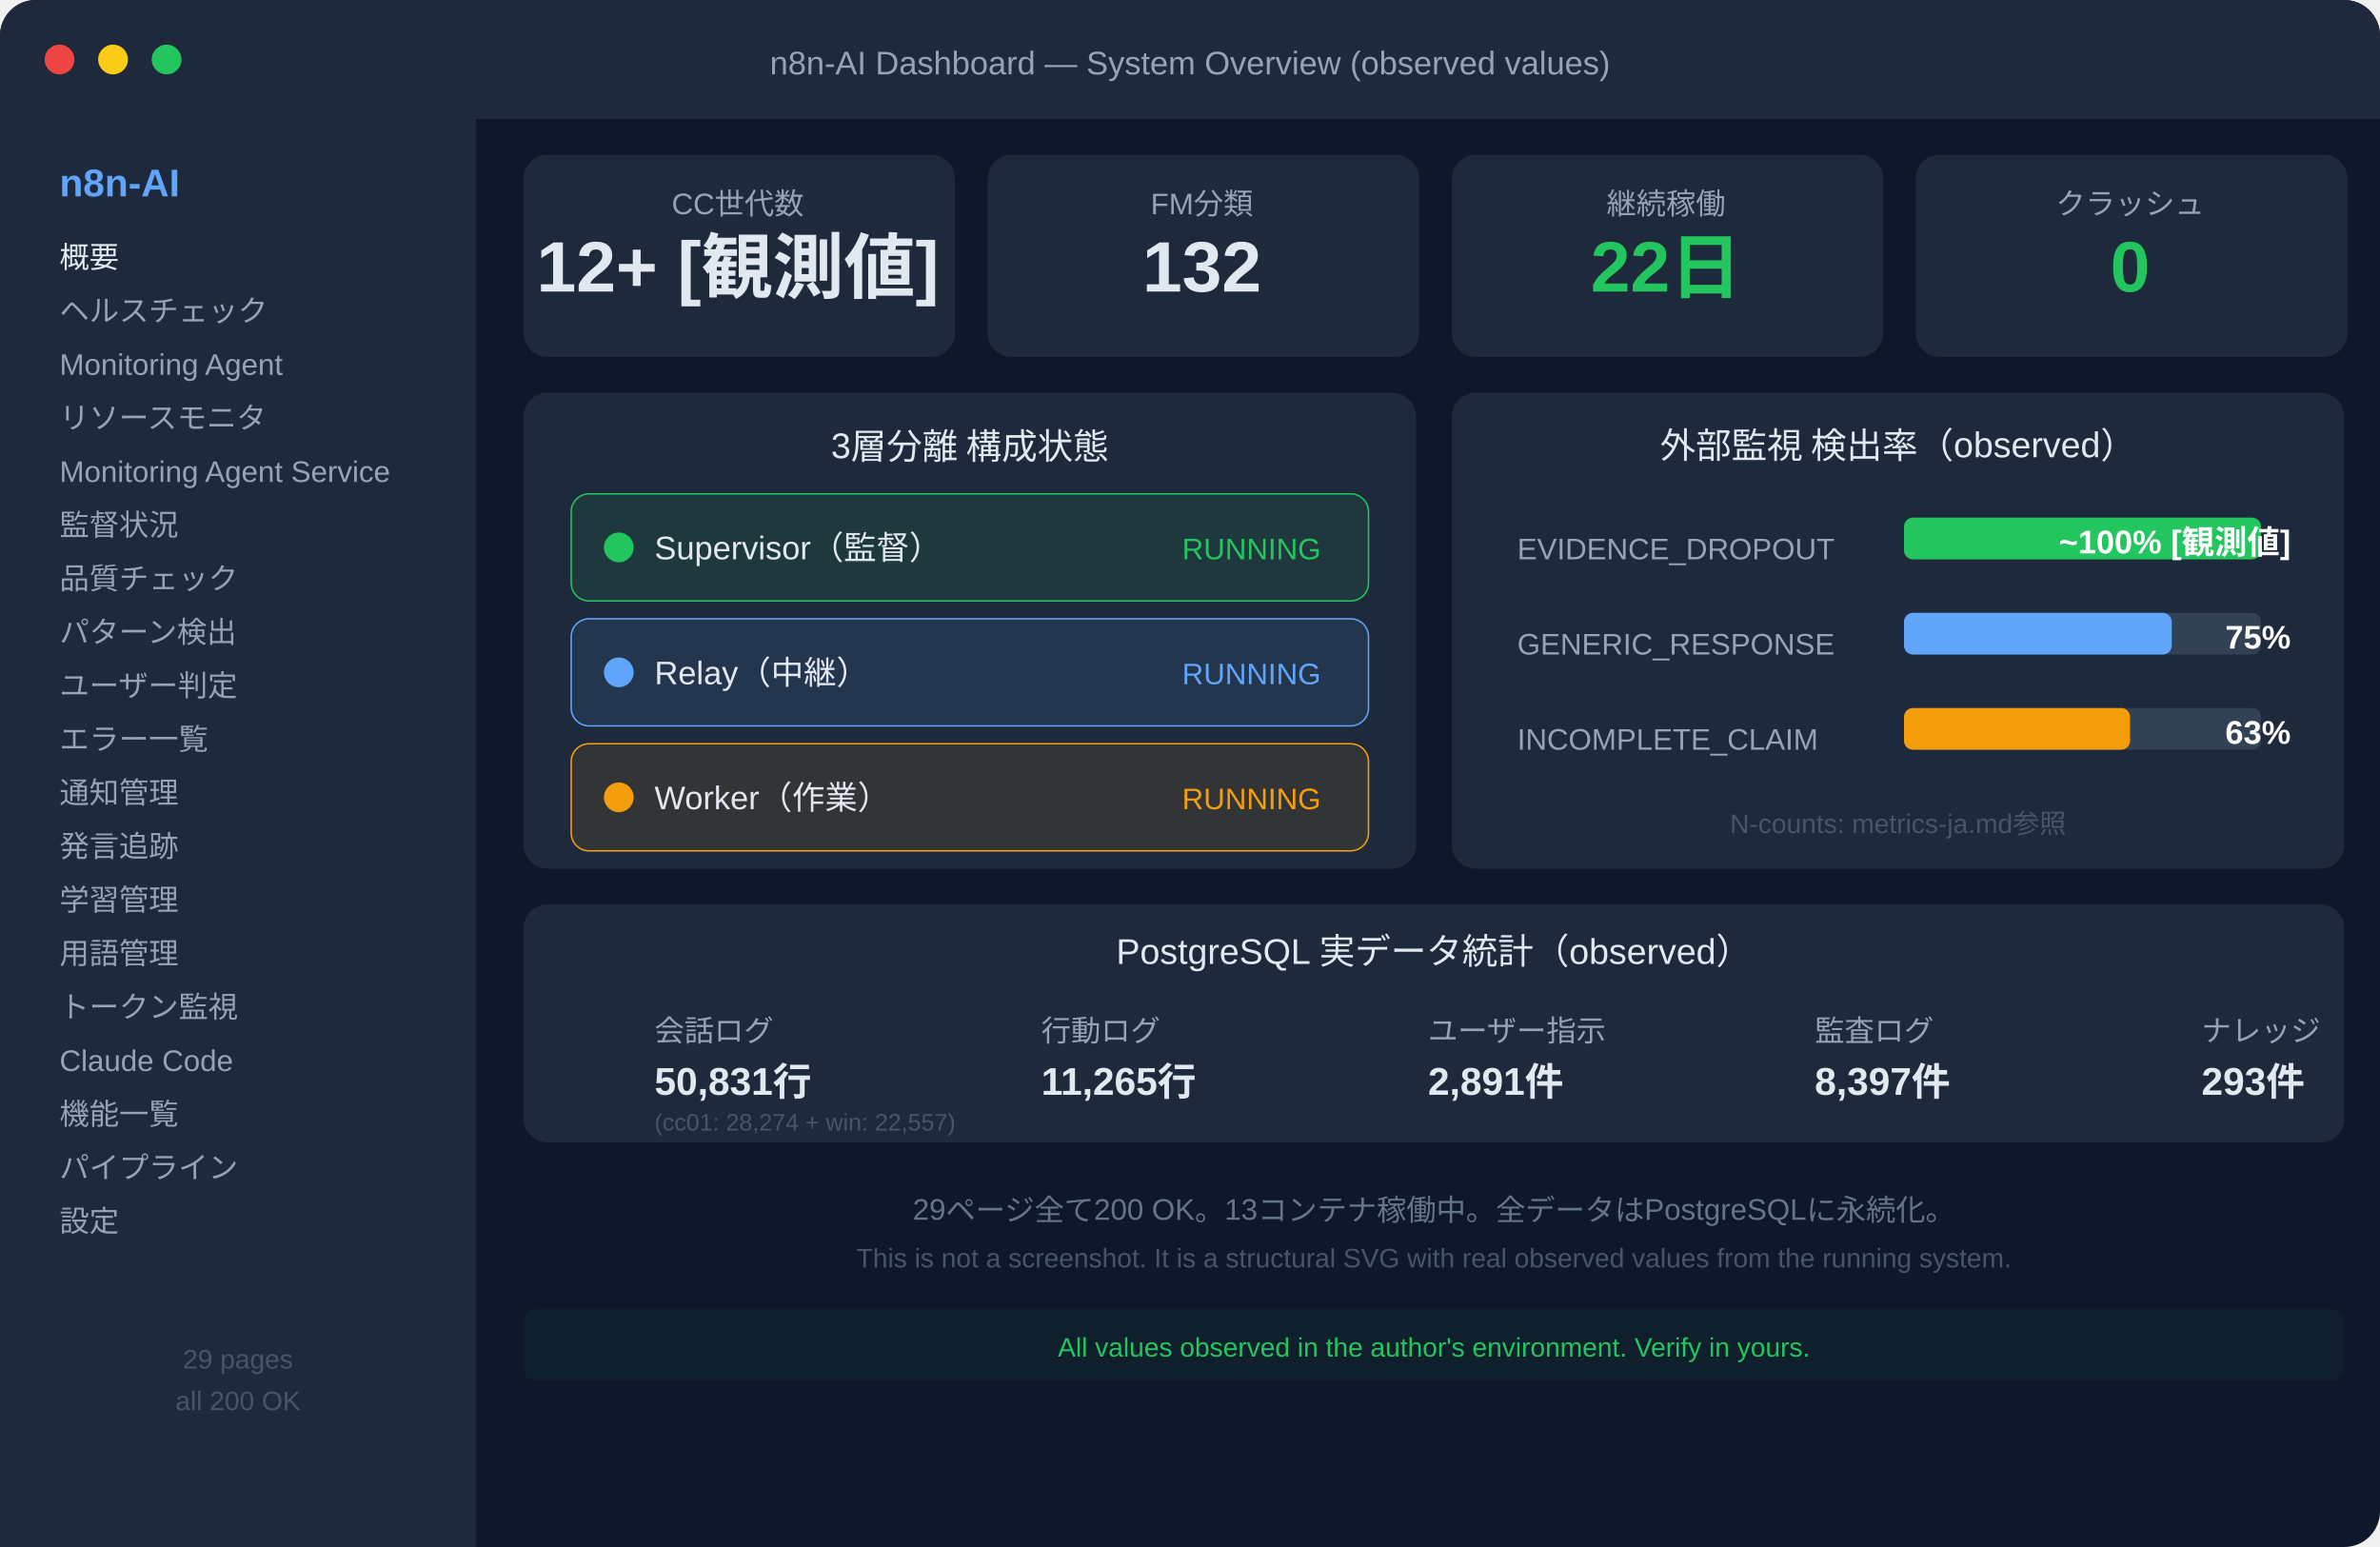
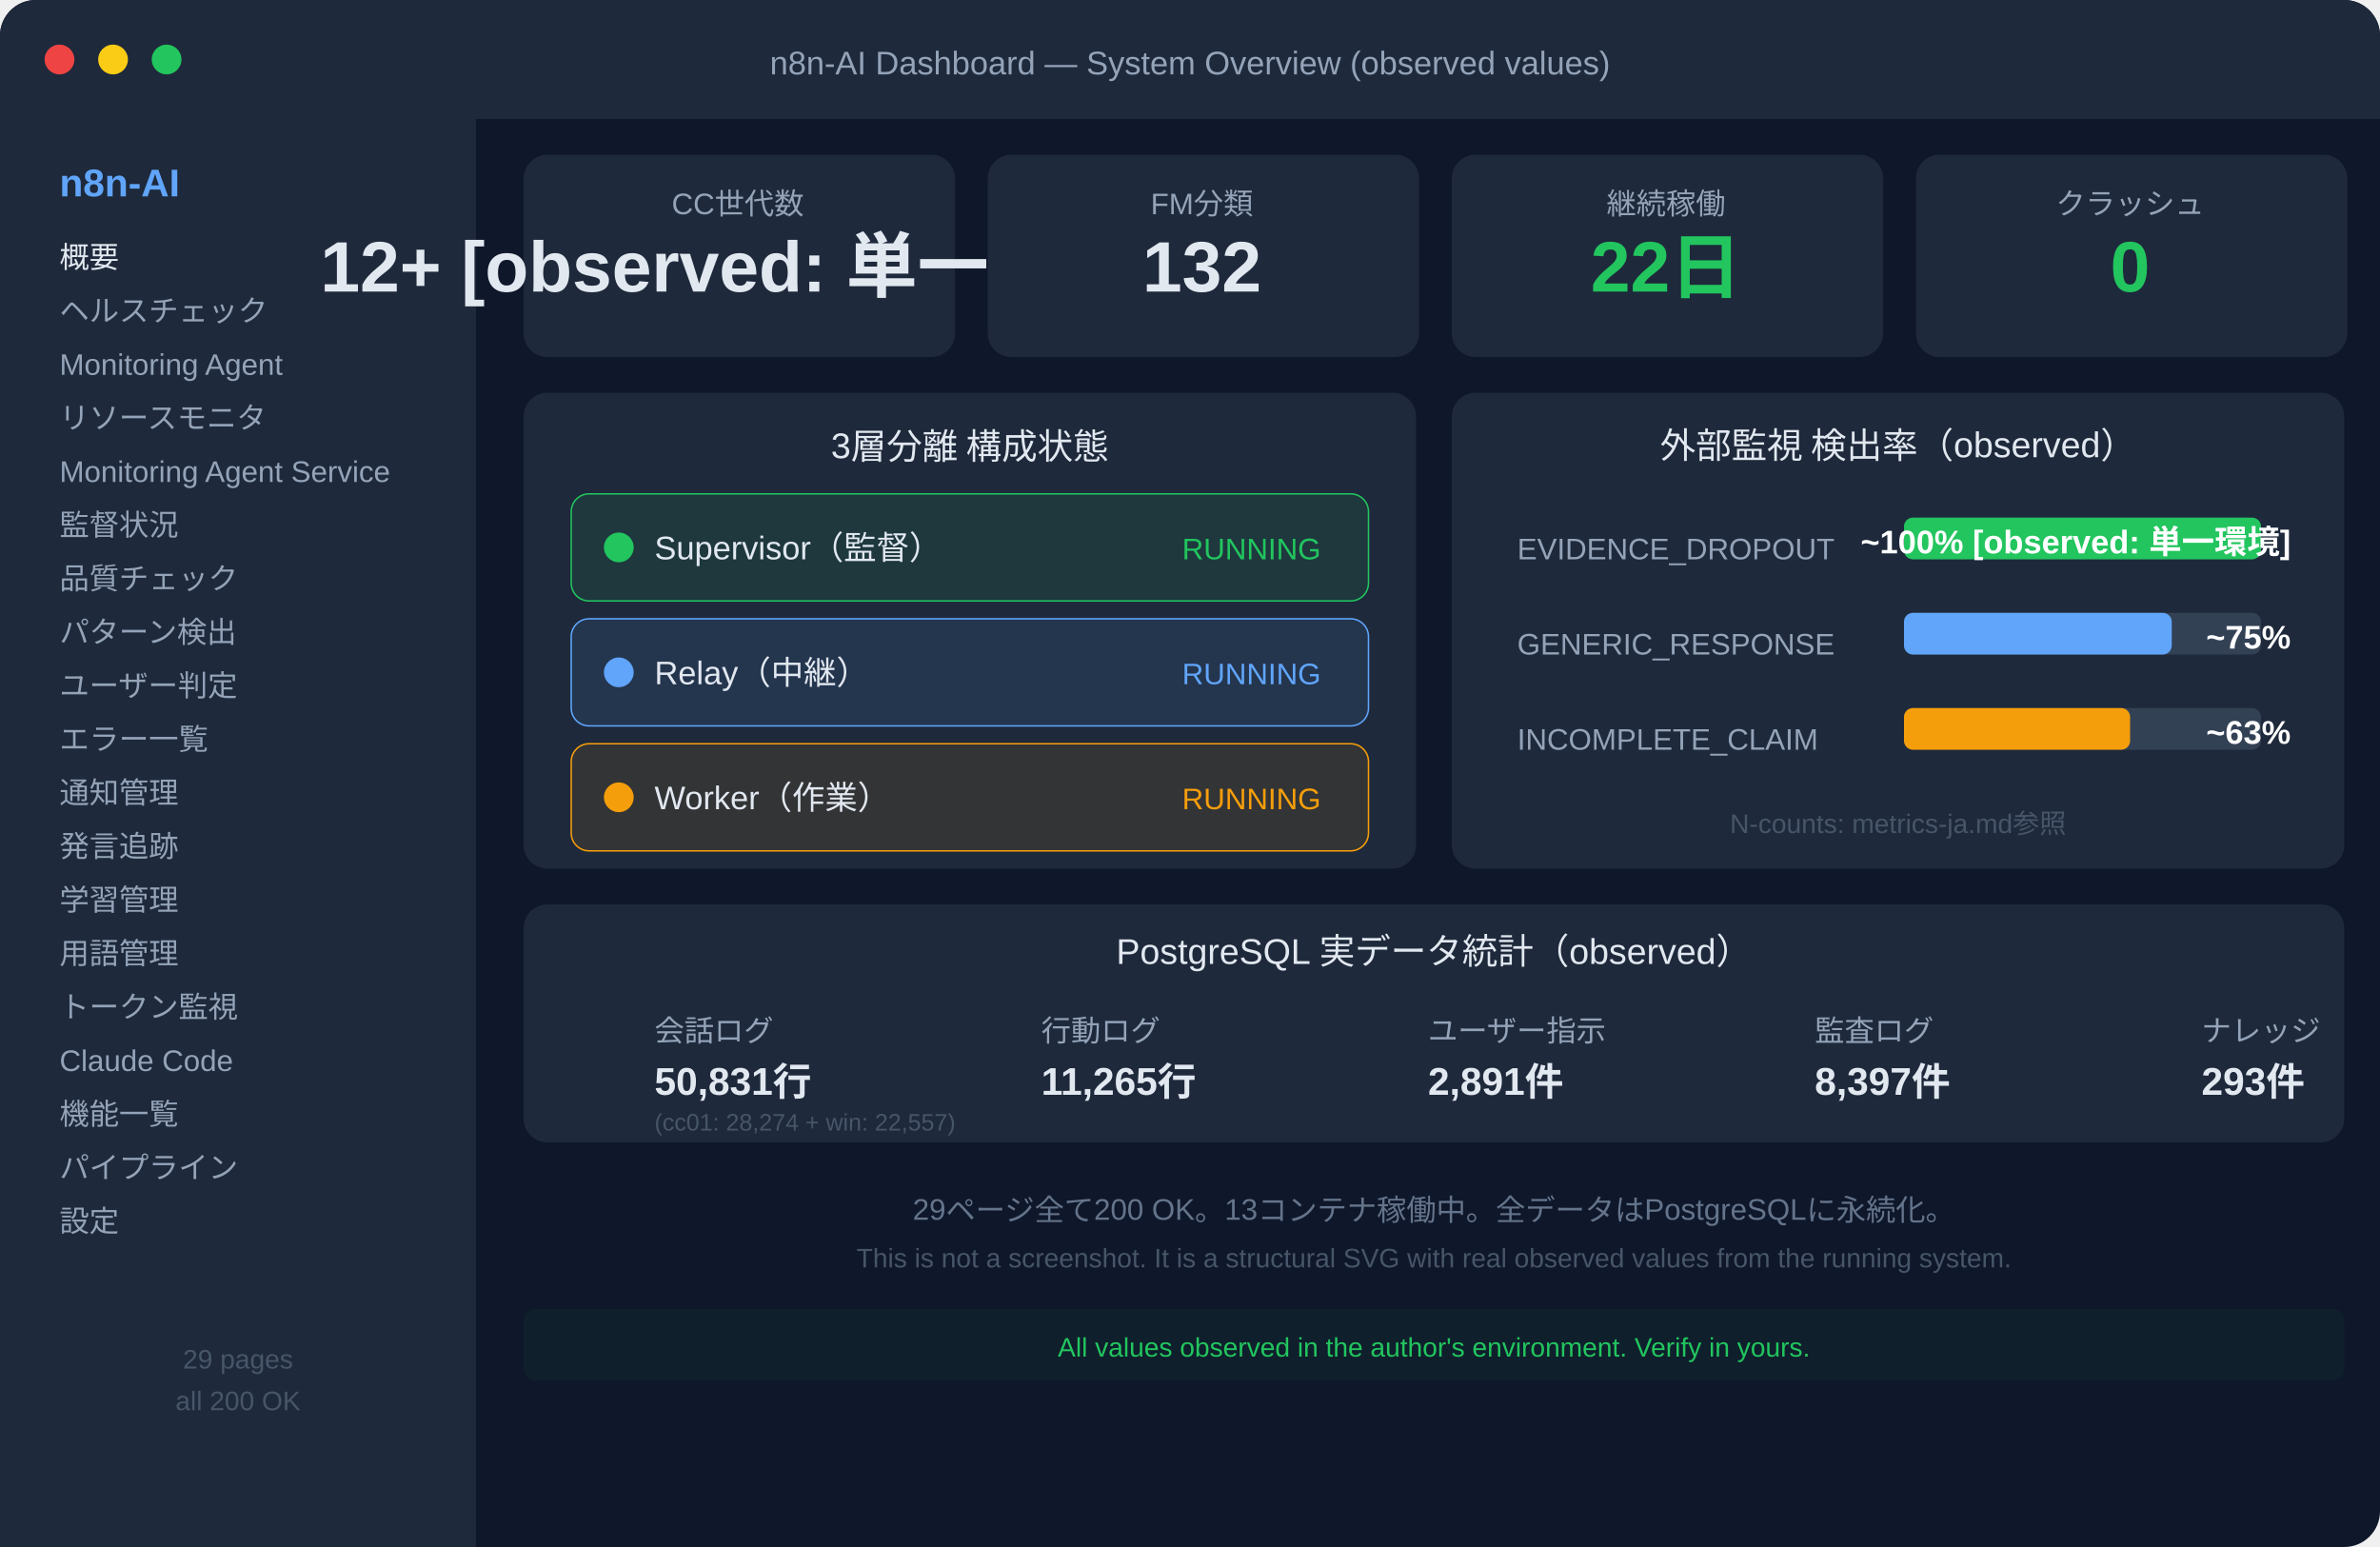
<svg xmlns="http://www.w3.org/2000/svg" viewBox="0 0 800 520" font-family="Segoe UI, Arial, sans-serif">
  <rect width="800" height="520" fill="#0f172a" rx="12" />
  <rect x="0" y="0" width="800" height="40" fill="#1e293b" rx="12" />
  <rect x="0" y="20" width="800" height="20" fill="#1e293b" />
  <circle cx="20" cy="20" r="5" fill="#ef4444" />
  <circle cx="38" cy="20" r="5" fill="#facc15" />
  <circle cx="56" cy="20" r="5" fill="#22c55e" />
  <text x="400" y="25" text-anchor="middle" fill="#94a3b8" font-size="11">n8n-AI Dashboard — System Overview (observed values)</text>
  <rect x="0" y="40" width="160" height="480" fill="#1e293b" />
  <text x="20" y="66" fill="#60a5fa" font-size="13" font-weight="600">n8n-AI</text>
  <text x="20" y="90" fill="#e2e8f0" font-size="10">概要</text>
  <text x="20" y="108" fill="#94a3b8" font-size="10">ヘルスチェック</text>
  <text x="20" y="126" fill="#94a3b8" font-size="10">Monitoring Agent</text>
  <text x="20" y="144" fill="#94a3b8" font-size="10">リソースモニタ</text>
  <text x="20" y="162" fill="#94a3b8" font-size="10">Monitoring Agent Service</text>
  <text x="20" y="180" fill="#94a3b8" font-size="10">監督状況</text>
  <text x="20" y="198" fill="#94a3b8" font-size="10">品質チェック</text>
  <text x="20" y="216" fill="#94a3b8" font-size="10">パターン検出</text>
  <text x="20" y="234" fill="#94a3b8" font-size="10">ユーザー判定</text>
  <text x="20" y="252" fill="#94a3b8" font-size="10">エラー一覧</text>
  <text x="20" y="270" fill="#94a3b8" font-size="10">通知管理</text>
  <text x="20" y="288" fill="#94a3b8" font-size="10">発言追跡</text>
  <text x="20" y="306" fill="#94a3b8" font-size="10">学習管理</text>
  <text x="20" y="324" fill="#94a3b8" font-size="10">用語管理</text>
  <text x="20" y="342" fill="#94a3b8" font-size="10">トークン監視</text>
  <text x="20" y="360" fill="#94a3b8" font-size="10">Claude Code</text>
  <text x="20" y="378" fill="#94a3b8" font-size="10">機能一覧</text>
  <text x="20" y="396" fill="#94a3b8" font-size="10">パイプライン</text>
  <text x="20" y="414" fill="#94a3b8" font-size="10">設定</text>
  <text x="80" y="460" text-anchor="middle" fill="#475569" font-size="9">29 pages</text>
  <text x="80" y="474" text-anchor="middle" fill="#475569" font-size="9">all 200 OK</text>
  <rect x="176" y="52" width="145" height="68" fill="#1e293b" rx="8" />
  <text x="248" y="72" text-anchor="middle" fill="#94a3b8" font-size="10">CC世代数</text>
-   <text x="248" y="98" text-anchor="middle" fill="#e2e8f0" font-size="24" font-weight="700">12+ [観測値]</text>
+   <text x="248" y="98" text-anchor="middle" fill="#e2e8f0" font-size="24" font-weight="700">12+ [observed: 単一環境]</text>
  <rect x="332" y="52" width="145" height="68" fill="#1e293b" rx="8" />
  <text x="404" y="72" text-anchor="middle" fill="#94a3b8" font-size="10">FM分類</text>
  <text x="404" y="98" text-anchor="middle" fill="#e2e8f0" font-size="24" font-weight="700">132</text>
  <rect x="488" y="52" width="145" height="68" fill="#1e293b" rx="8" />
  <text x="560" y="72" text-anchor="middle" fill="#94a3b8" font-size="10">継続稼働</text>
  <text x="560" y="98" text-anchor="middle" fill="#22c55e" font-size="24" font-weight="700">22日</text>
  <rect x="644" y="52" width="145" height="68" fill="#1e293b" rx="8" />
  <text x="716" y="72" text-anchor="middle" fill="#94a3b8" font-size="10">クラッシュ</text>
  <text x="716" y="98" text-anchor="middle" fill="#22c55e" font-size="24" font-weight="700">0</text>
  <rect x="176" y="132" width="300" height="160" fill="#1e293b" rx="8" />
  <text x="326" y="154" text-anchor="middle" fill="#e2e8f0" font-size="12" font-weight="500">3層分離 構成状態</text>
  <rect x="192" y="166" width="268" height="36" fill="#22c55e" fill-opacity="0.1" rx="6" stroke="#22c55e" stroke-width="0.5" />
  <circle cx="208" cy="184" r="5" fill="#22c55e" />
  <text x="220" y="188" fill="#e2e8f0" font-size="11">Supervisor（監督）</text>
  <text x="444" y="188" text-anchor="end" fill="#22c55e" font-size="10">RUNNING</text>
  <rect x="192" y="208" width="268" height="36" fill="#60a5fa" fill-opacity="0.1" rx="6" stroke="#60a5fa" stroke-width="0.5" />
  <circle cx="208" cy="226" r="5" fill="#60a5fa" />
  <text x="220" y="230" fill="#e2e8f0" font-size="11">Relay（中継）</text>
  <text x="444" y="230" text-anchor="end" fill="#60a5fa" font-size="10">RUNNING</text>
  <rect x="192" y="250" width="268" height="36" fill="#f59e0b" fill-opacity="0.1" rx="6" stroke="#f59e0b" stroke-width="0.5" />
  <circle cx="208" cy="268" r="5" fill="#f59e0b" />
  <text x="220" y="272" fill="#e2e8f0" font-size="11">Worker（作業）</text>
  <text x="444" y="272" text-anchor="end" fill="#f59e0b" font-size="10">RUNNING</text>
  <rect x="488" y="132" width="300" height="160" fill="#1e293b" rx="8" />
  <text x="638" y="154" text-anchor="middle" fill="#e2e8f0" font-size="12" font-weight="500">外部監視 検出率（observed）</text>
  <rect x="504" y="168" width="268" height="28" fill="none" />
  <text x="510" y="188" fill="#94a3b8" font-size="10">EVIDENCE_DROPOUT</text>
  <rect x="640" y="174" width="120" height="14" fill="#334155" rx="3" />
  <rect x="640" y="174" width="120" height="14" fill="#22c55e" rx="3" />
-   <text x="770" y="186" text-anchor="end" fill="#ffffff" font-size="11" font-weight="600">~100% [観測値]</text>
+   <text x="770" y="186" text-anchor="end" fill="#ffffff" font-size="11" font-weight="600">~100% [observed: 単一環境]</text>
  <rect x="504" y="200" width="268" height="28" fill="none" />
  <text x="510" y="220" fill="#94a3b8" font-size="10">GENERIC_RESPONSE</text>
  <rect x="640" y="206" width="120" height="14" fill="#334155" rx="3" />
  <rect x="640" y="206" width="90" height="14" fill="#60a5fa" rx="3" />
-   <text x="770" y="218" text-anchor="end" fill="#ffffff" font-size="11" font-weight="600">75%</text>
+   <text x="770" y="218" text-anchor="end" fill="#ffffff" font-size="11" font-weight="600">~75%</text>
  <rect x="504" y="232" width="268" height="28" fill="none" />
  <text x="510" y="252" fill="#94a3b8" font-size="10">INCOMPLETE_CLAIM</text>
  <rect x="640" y="238" width="120" height="14" fill="#334155" rx="3" />
  <rect x="640" y="238" width="76" height="14" fill="#f59e0b" rx="3" />
-   <text x="770" y="250" text-anchor="end" fill="#ffffff" font-size="11" font-weight="600">63%</text>
+   <text x="770" y="250" text-anchor="end" fill="#ffffff" font-size="11" font-weight="600">~63%</text>
  <text x="638" y="280" text-anchor="middle" fill="#475569" font-size="9">N-counts: metrics-ja.md参照</text>
  <rect x="176" y="304" width="612" height="80" fill="#1e293b" rx="8" />
  <text x="482" y="324" text-anchor="middle" fill="#e2e8f0" font-size="12" font-weight="500">PostgreSQL 実データ統計（observed）</text>
  <text x="220" y="350" fill="#94a3b8" font-size="10">会話ログ</text>
  <text x="220" y="368" fill="#e2e8f0" font-size="13" font-weight="600">50,831行</text>
  <text x="350" y="350" fill="#94a3b8" font-size="10">行動ログ</text>
  <text x="350" y="368" fill="#e2e8f0" font-size="13" font-weight="600">11,265行</text>
  <text x="480" y="350" fill="#94a3b8" font-size="10">ユーザー指示</text>
  <text x="480" y="368" fill="#e2e8f0" font-size="13" font-weight="600">2,891件</text>
  <text x="610" y="350" fill="#94a3b8" font-size="10">監査ログ</text>
  <text x="610" y="368" fill="#e2e8f0" font-size="13" font-weight="600">8,397件</text>
  <text x="740" y="350" fill="#94a3b8" font-size="10">ナレッジ</text>
  <text x="740" y="368" fill="#e2e8f0" font-size="13" font-weight="600">293件</text>
  <text x="482" y="410" text-anchor="middle" fill="#64748b" font-size="10">29ページ全て200 OK。13コンテナ稼働中。全データはPostgreSQLに永続化。</text>
  <text x="482" y="426" text-anchor="middle" fill="#475569" font-size="9">This is not a screenshot. It is a structural SVG with real observed values from the running system.</text>
  <rect x="176" y="440" width="612" height="24" fill="#22c55e" fill-opacity="0.05" rx="4" />
  <text x="482" y="456" text-anchor="middle" fill="#22c55e" font-size="9">All values observed in the author's environment. Verify in yours.</text>
  <text x="220" y="380" fill="#475569" font-size="8">(cc01: 28,274 + win: 22,557)</text>
</svg>
